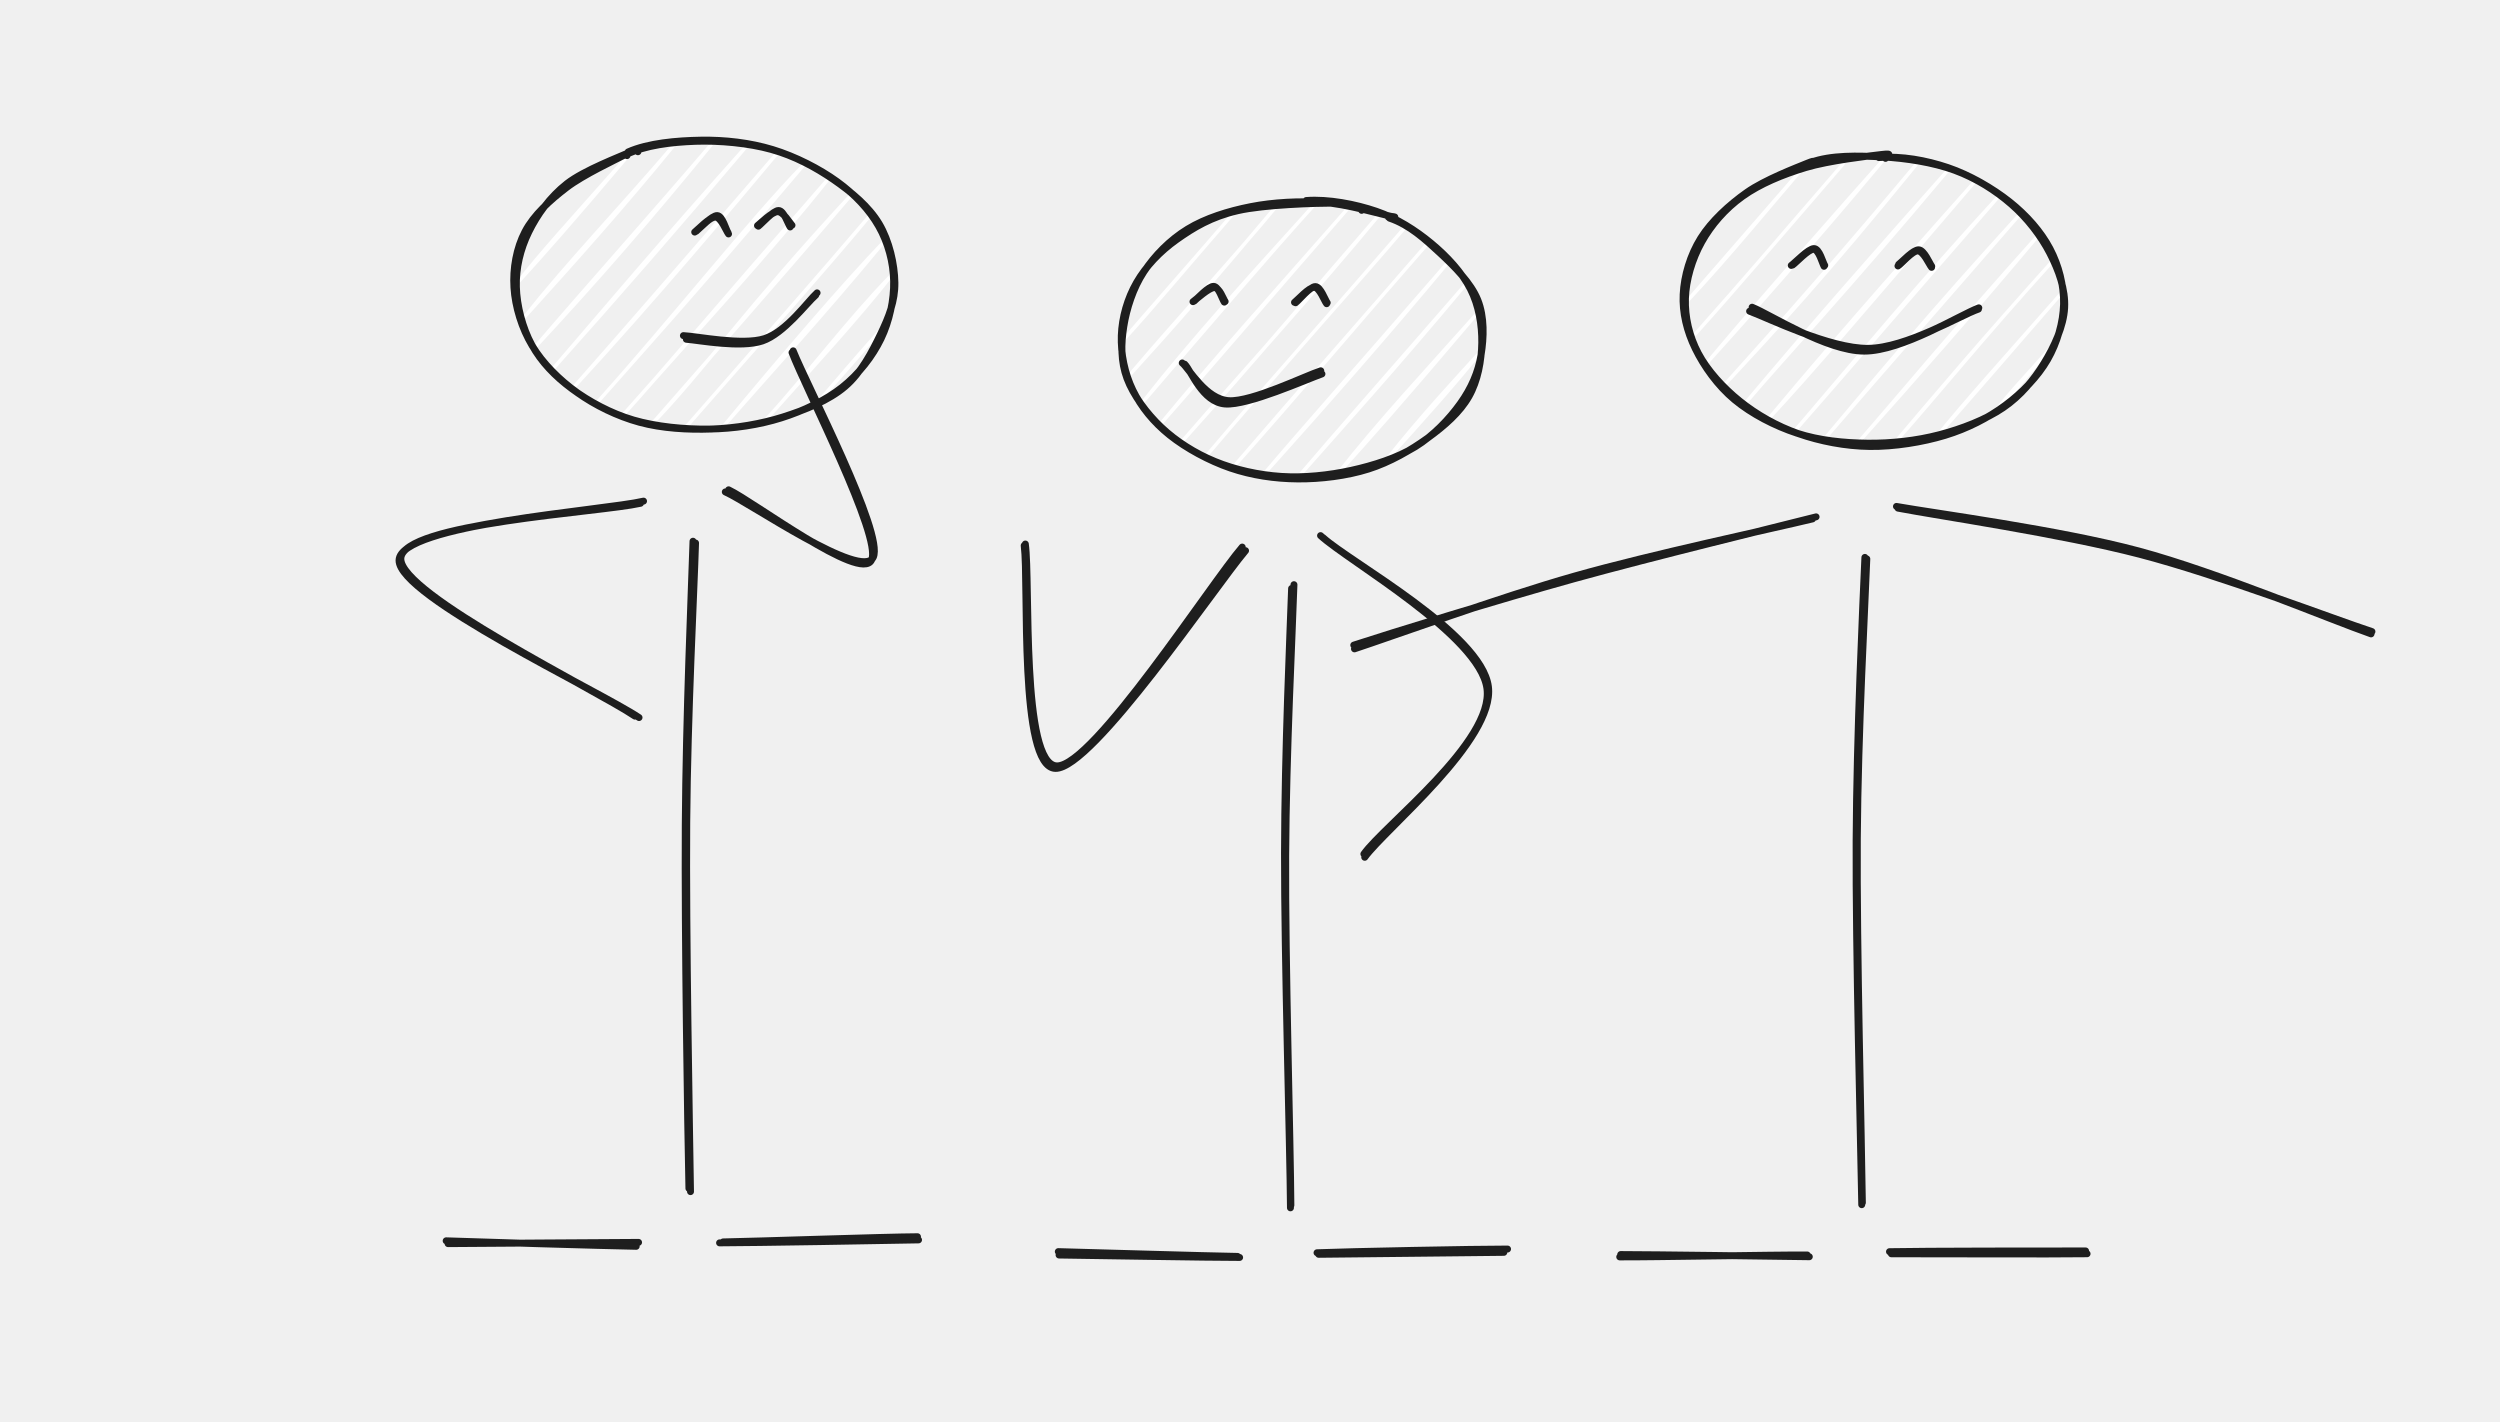
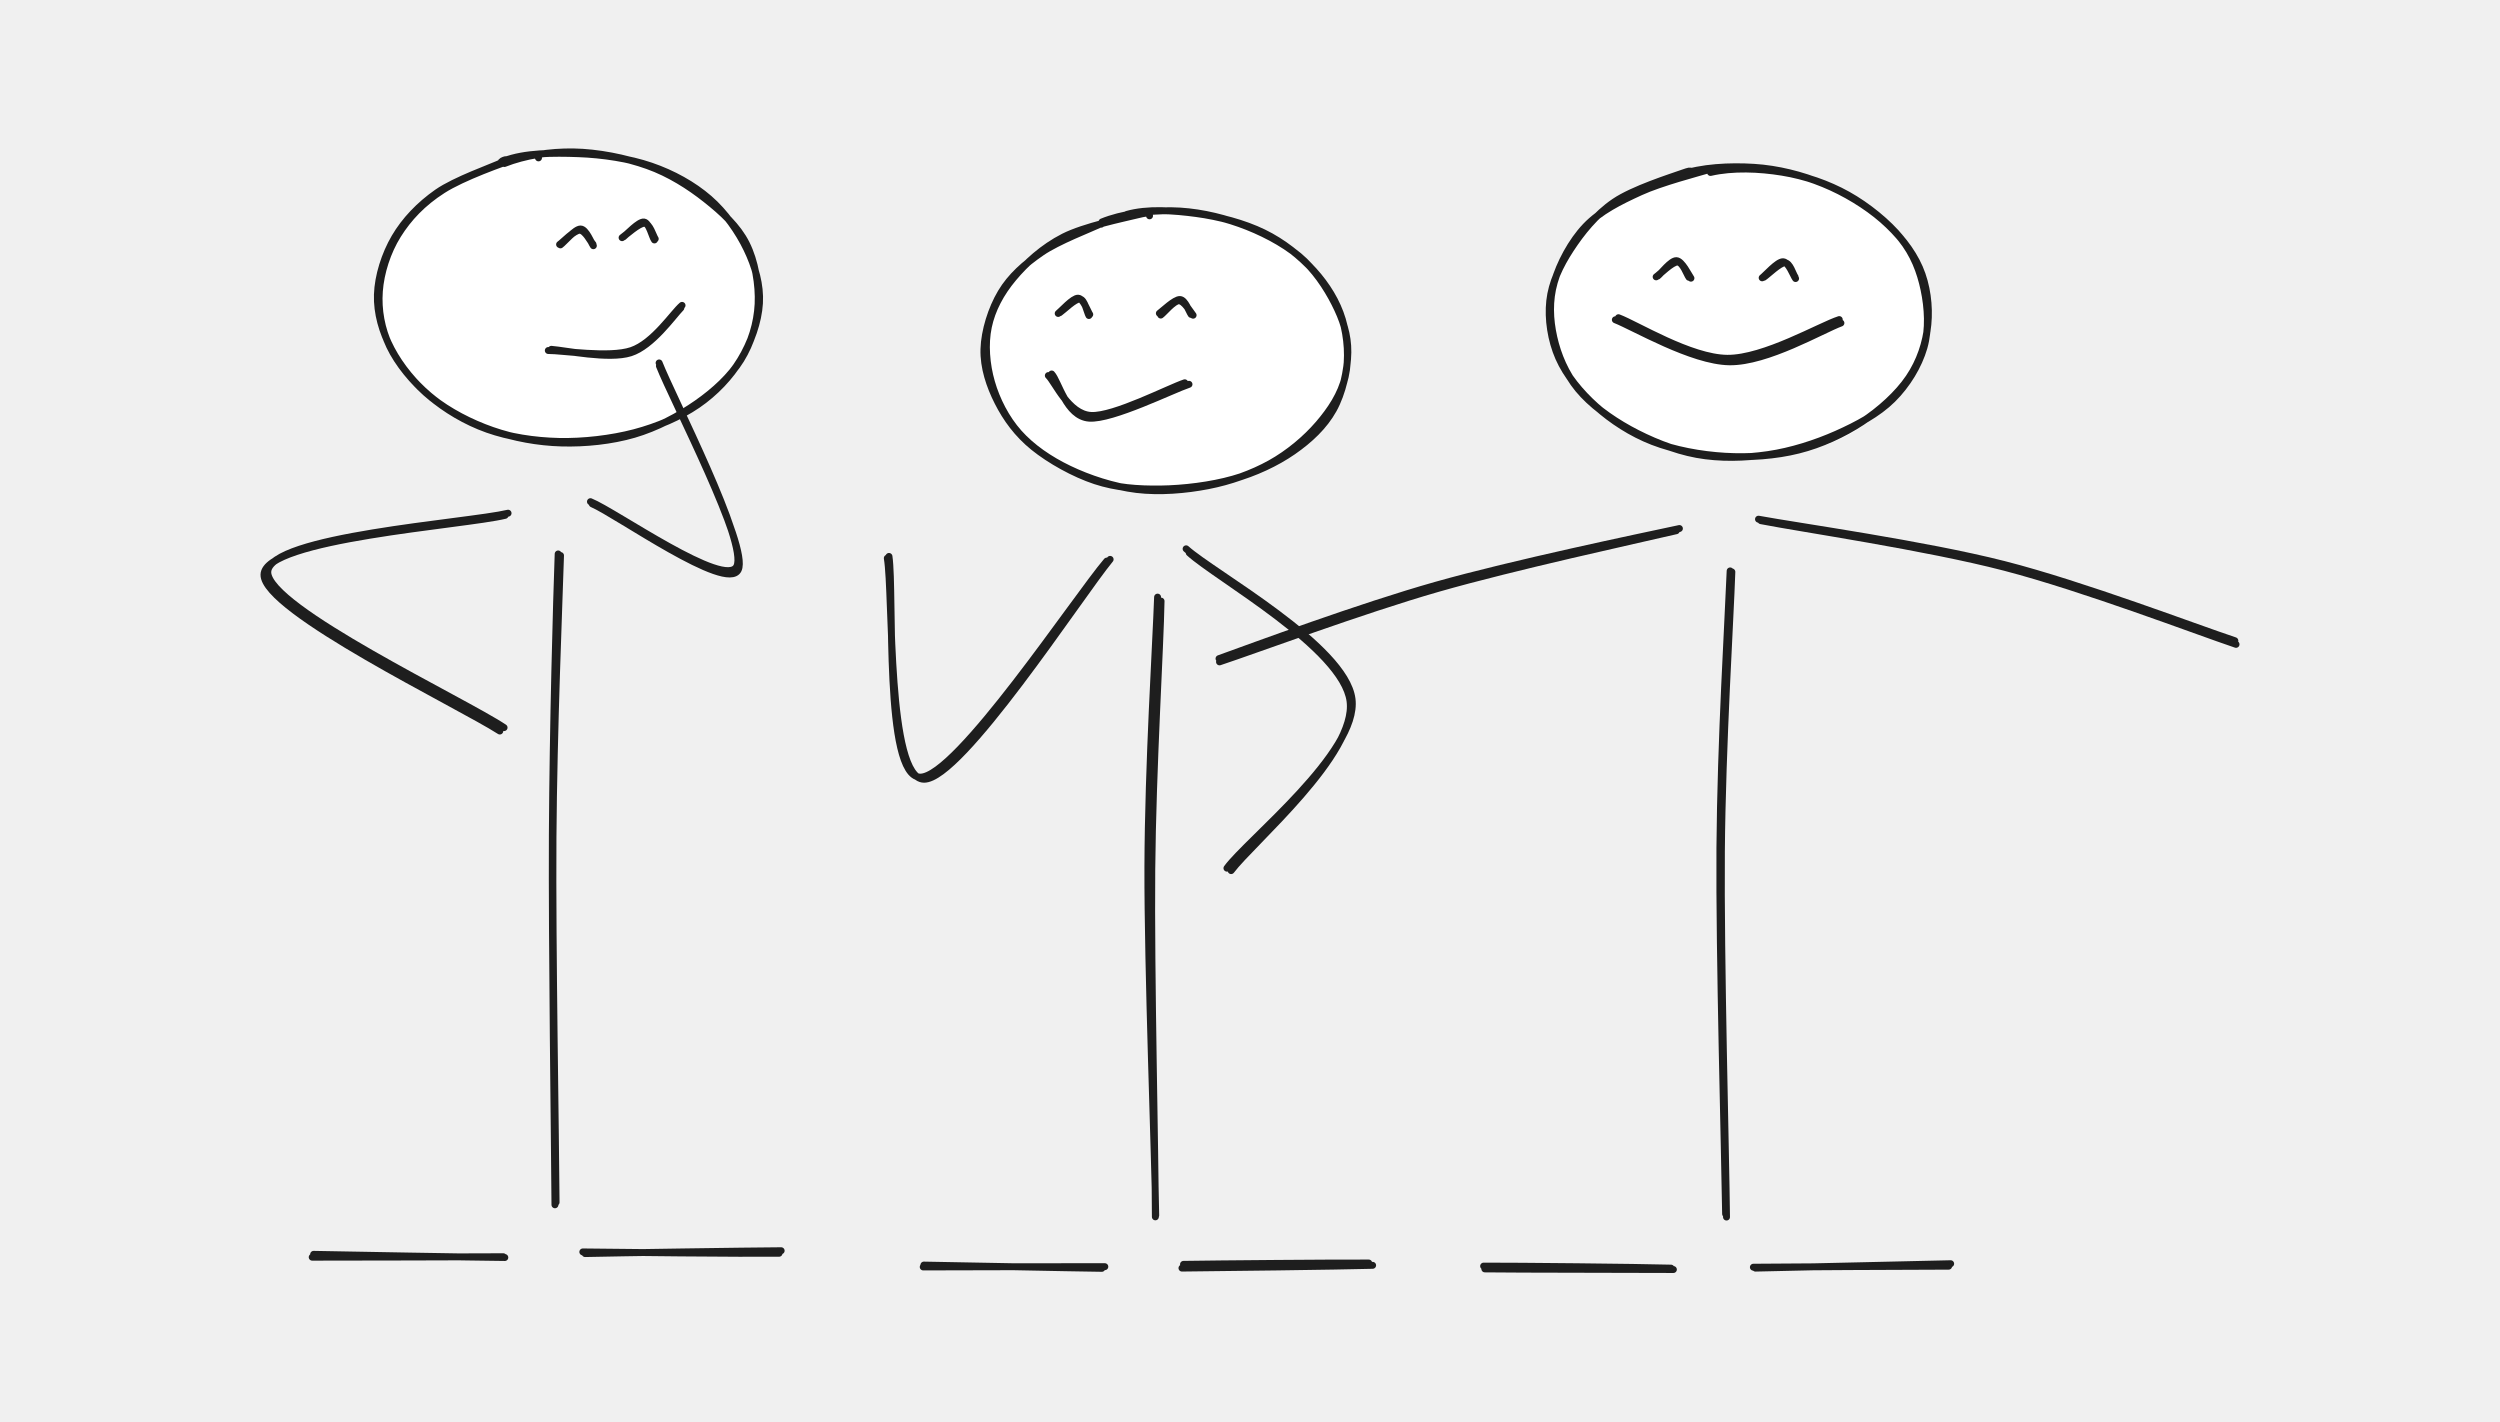
<svg xmlns="http://www.w3.org/2000/svg" version="1.1" viewBox="0 0 1442.222 820" width="2884.444" height="1640">
  <defs>
    <style class="style-fonts">
      
    </style>
  </defs>
  <g stroke-linecap="round" transform="translate(10 10) rotate(0 711.1111 400)">
-     <path d="M32 0 C496.7 4.81, 960.41 5.57, 1390.22 0 M32 0 C393.13 -1.83, 754.74 -1.9, 1390.22 0 M1390.22 0 C1411.03 -0.61, 1422.55 8.98, 1422.22 32 M1390.22 0 C1412.91 -0.24, 1424.28 8.55, 1422.22 32 M1422.22 32 C1421.36 276.74, 1422.31 522.79, 1422.22 768 M1422.22 32 C1420.33 253.09, 1420.36 474.32, 1422.22 768 M1422.22 768 C1421.93 789.66, 1412.13 800.21, 1390.22 800 M1422.22 768 C1420.31 788.95, 1409.92 800.2, 1390.22 800 M1390.22 800 C1038.55 802.96, 686.72 803.03, 32 800 M1390.22 800 C893.38 801.64, 396.69 801.69, 32 800 M32 800 C8.8 800.6, -0.92 789.98, 0 768 M32 800 C12.79 798.75, 1.17 789.13, 0 768 M0 768 C-1.72 581.32, -1.9 395.95, 0 32 M0 768 C2.08 620.39, 2.33 472.42, 0 32 M0 32 C-1.19 8.8, 12.17 -0.85, 32 0 M0 32 C0.01 9.07, 9.67 1.96, 32 0" stroke="transparent" stroke-width="4" fill="none" />
+     <path d="M32 0 C493.6 -3.69, 952.96 -4.71, 1390.22 0 M32 0 C407.6 -0.74, 783.19 -1.11, 1390.22 0 M1390.22 0 C1411.73 0.63, 1423.75 12.18, 1422.22 32 M1390.22 0 C1411.88 0.91, 1423.14 12.57, 1422.22 32 M1422.22 32 C1421.84 227.95, 1421.7 423.79, 1422.22 768 M1422.22 32 C1420.61 201.97, 1420.74 372.16, 1422.22 768 M1422.22 768 C1420.72 789.6, 1413.36 798.55, 1390.22 800 M1422.22 768 C1420.49 788.61, 1409.62 802.24, 1390.22 800 M1390.22 800 C1076.54 803.84, 763.57 804.47, 32 800 M1390.22 800 C854.41 800.79, 319.19 801.15, 32 800 M32 800 C9.8 800.24, 0.89 790.66, 0 768 M32 800 C10.75 801.76, -1.87 787.64, 0 768 M0 768 C1.67 592.86, 1.08 417.23, 0 32 M0 768 C-1.42 562.82, -1.26 356.63, 0 32 M0 32 C0.97 12.24, 11.78 -0.39, 32 0 M0 32 C1.11 9.02, 9.19 -1.12, 32 0" stroke="transparent" stroke-width="4" fill="none" />
  </g>
-   <g stroke-linecap="round" transform="translate(972.3332 90) rotate(0 108.9171 83.60691)">
-     <path d="M9.57 49.4 C9.57 49.4, 9.57 49.4, 9.57 49.4 M9.57 49.4 C9.57 49.4, 9.57 49.4, 9.57 49.4 M0.65 84.04 C24.78 58.33, 49.19 28.36, 66.26 8.57 M0.65 84.04 C26.07 54.75, 50.98 26.16, 66.26 8.57 M5.51 102.84 C32.55 72.48, 56.22 44.86, 90.8 4.73 M5.51 102.84 C31.08 74.42, 56.17 44.62, 90.8 4.73 M12.34 119.38 C51.47 76.15, 92.09 28.82, 114.68 1.64 M12.34 119.38 C51.8 72.58, 92.68 26.22, 114.68 1.64 M23.1 131.38 C52.07 100.15, 79.9 70.22, 133.32 4.59 M23.1 131.38 C56.91 93.88, 89.24 57.3, 133.32 4.59 M33.86 143.39 C60.3 112.41, 90.22 81.13, 151.95 7.54 M33.86 143.39 C73.93 95.66, 114.3 49.93, 151.95 7.54 M48.56 150.87 C93.22 97.31, 142.17 42.58, 166.65 15.02 M48.56 150.87 C74.55 122.75, 98.97 94.01, 166.65 15.02 M62.61 159.1 C99.5 115.87, 137.75 69.89, 180.7 23.25 M62.61 159.1 C94.83 122.44, 124.66 87.41, 180.7 23.25 M80.59 162.8 C111.71 125.78, 141.55 89.92, 192.77 33.75 M80.59 162.8 C115.27 122.49, 148.26 85.06, 192.77 33.75 M98.57 166.51 C124.34 137.08, 150.38 105.13, 203.54 45.76 M98.57 166.51 C132.94 128.1, 166.16 90.31, 203.54 45.76 M120.48 165.69 C147 134.41, 169.31 107.92, 212.33 60.03 M120.48 165.69 C145.86 137.06, 170.76 106.03, 212.33 60.03 M144.37 162.6 C166.28 137.51, 187.15 113.54, 217.19 78.82 M144.37 162.6 C162.21 140.57, 181.13 119.85, 217.19 78.82 M178.75 147.43 C187.39 135.9, 199.17 123.93, 212.21 108.94 M178.75 147.43 C192.82 133.04, 204.19 117.66, 212.21 108.94" stroke="#ffffff" stroke-width="2" fill="none" />
-     <path d="M111.55 0.9 C124.7 -0.14, 138.77 2.42, 151.34 6.66 C163.91 10.91, 177.14 18.58, 186.96 26.37 C196.79 34.17, 205.11 43.62, 210.3 53.46 C215.49 63.3, 218.35 74.72, 218.11 85.4 C217.87 96.07, 214.5 107.76, 208.88 117.51 C203.26 127.25, 194.23 136.58, 184.37 143.86 C174.51 151.14, 162.74 157.22, 149.73 161.17 C136.72 165.12, 120.41 167.74, 106.31 167.57 C92.21 167.4, 77.63 164.54, 65.13 160.17 C52.63 155.8, 40.93 149.09, 31.31 141.36 C21.69 133.63, 12.63 123.67, 7.41 113.8 C2.19 103.94, -0.35 92.86, -0.02 82.17 C0.3 71.48, 3.88 59.45, 9.36 49.64 C14.84 39.83, 22.87 30.48, 32.87 23.32 C42.86 16.16, 55.95 10.72, 69.33 6.68 C82.72 2.65, 105.49 0, 113.17 -0.89 C120.85 -1.78, 115.68 -0.19, 115.4 1.36 M72.11 3.7 C83.97 -0.68, 99.67 -0.22, 113.52 0.54 C127.38 1.29, 142.85 3.69, 155.25 8.23 C167.66 12.78, 178.81 19.87, 187.96 27.83 C197.11 35.8, 205.02 46.06, 210.15 56.02 C215.29 65.98, 219.31 76.99, 218.74 87.59 C218.18 98.2, 212.67 110.02, 206.76 119.63 C200.84 129.24, 193.32 138.38, 183.24 145.24 C173.15 152.11, 159.28 157.42, 146.25 160.82 C133.21 164.22, 118.67 165.82, 105.01 165.67 C91.36 165.52, 77.12 164.08, 64.33 159.91 C51.55 155.74, 38.09 148.75, 28.31 140.62 C18.54 132.5, 10.61 121.31, 5.67 111.17 C0.73 101.03, -1.86 90.41, -1.34 79.78 C-0.82 69.15, 2.67 57.19, 8.8 47.38 C14.93 37.58, 25.2 28.14, 35.44 20.94 C45.68 13.73, 63.95 6.73, 70.26 4.16 C76.58 1.58, 72.73 3.93, 73.32 5.5" stroke="#1e1e1e" stroke-width="4" fill="none" />
+   <g stroke-linecap="round" transform="translate(894.2356 96.94609) rotate(0 108.9171 83.60691)">
+     <path d="M71.83 4.49 C83.73 -0.2, 100.31 -0.42, 113.98 0.13 C127.66 0.67, 141.24 3.31, 153.88 7.77 C166.52 12.23, 180.12 19.12, 189.82 26.89 C199.52 34.66, 207.43 44.44, 212.08 54.4 C216.73 64.35, 218.4 75.94, 217.73 86.63 C217.06 97.31, 213.89 108.64, 208.06 118.51 C202.23 128.38, 193 138.5, 182.75 145.85 C172.5 153.2, 159.57 159.09, 146.58 162.62 C133.58 166.15, 118.68 167.72, 104.79 167.04 C90.91 166.37, 75.83 163.16, 63.29 158.57 C50.75 153.99, 38.98 147.39, 29.55 139.52 C20.12 131.66, 11.52 121.32, 6.7 111.41 C1.89 101.49, 0.01 90.7, 0.66 80.03 C1.3 69.36, 4.91 56.99, 10.58 47.39 C16.26 37.79, 21.49 30.15, 34.73 22.44 C47.96 14.72, 77.78 4.54, 89.97 1.09 C102.16 -2.36, 107.45 0.39, 107.88 1.73 M59.36 11.04 C70.32 4.96, 85.51 0.36, 99.38 -0.68 C113.26 -1.72, 129.34 1.27, 142.62 4.81 C155.9 8.36, 168.63 14.01, 179.06 20.58 C189.49 27.16, 198.68 34.88, 205.2 44.26 C211.72 53.64, 216.67 66.19, 218.17 76.87 C219.67 87.55, 218.2 98.2, 214.19 108.35 C210.17 118.5, 202.94 129.32, 194.09 137.76 C185.24 146.19, 173.51 154.29, 161.08 158.96 C148.65 163.62, 133.37 164.85, 119.51 165.74 C105.65 166.62, 91.44 167.26, 77.93 164.25 C64.42 161.24, 49.51 154.53, 38.45 147.66 C27.38 140.8, 18.03 132.42, 11.53 123.05 C5.04 113.69, 0.47 102.1, -0.54 91.48 C-1.55 80.87, 1.41 69.58, 5.46 59.37 C9.52 49.16, 14.94 38.48, 23.78 30.23 C32.63 21.97, 52.55 12.9, 58.55 9.83 C64.56 6.76, 58.94 10.68, 59.82 11.81" stroke="none" stroke-width="0" fill="#ffffff" />
+     <path d="M74.99 3.89 C87.14 -0.54, 103.82 -1.28, 117.58 -0.42 C131.35 0.44, 145.24 4, 157.6 9.04 C169.96 14.07, 182.49 21.71, 191.75 29.8 C201 37.89, 208.75 47.5, 213.11 57.57 C217.48 67.64, 218.95 79.65, 217.93 90.21 C216.91 100.76, 213.36 111.52, 207 120.91 C200.65 130.29, 190.45 139.54, 179.82 146.5 C169.19 153.47, 156.4 159.42, 143.24 162.71 C130.09 166.01, 114.89 167.08, 100.88 166.26 C86.88 165.45, 71.6 162.6, 59.2 157.8 C46.8 153.01, 35.54 145.58, 26.5 137.52 C17.46 129.47, 9.41 119.62, 4.96 109.47 C0.51 99.33, -1.34 87.09, -0.2 76.66 C0.94 66.22, 5.57 56.4, 11.79 46.87 C18.01 37.35, 26.3 26.85, 37.1 19.51 C47.9 12.18, 69.35 5.41, 76.6 2.85 C83.85 0.29, 79.92 2.54, 80.6 4.13 M92.54 2.54 C105.3 -0.41, 120.73 0.25, 133.92 2.41 C147.12 4.56, 160.29 9.09, 171.71 15.46 C183.12 21.83, 195.05 31.52, 202.39 40.63 C209.73 49.74, 213.51 59.65, 215.72 70.14 C217.94 80.63, 218.7 93.01, 215.66 103.56 C212.63 114.11, 205.93 125.11, 197.52 133.43 C189.12 141.75, 177.2 148.18, 165.24 153.49 C153.28 158.8, 139.2 163.34, 125.77 165.29 C112.33 167.25, 97.95 167.66, 84.63 165.22 C71.32 162.79, 57.26 156.96, 45.85 150.67 C34.44 144.37, 23.48 136.32, 16.19 127.47 C8.91 118.62, 4.42 107.83, 2.12 97.56 C-0.18 87.3, -0.67 76.54, 2.4 65.88 C5.46 55.22, 12.24 42.27, 20.53 33.59 C28.81 24.91, 40.19 19.27, 52.1 13.81 C64.01 8.34, 85.29 2.85, 91.98 0.83 C98.67 -1.19, 92.23 0.39, 92.22 1.69" stroke="#1e1e1e" stroke-width="4" fill="none" />
  </g>
  <g stroke-linecap="round">
-     <g transform="translate(1010.729 177.8103) rotate(0 64.87347 11.87514)">
-       <path d="M0.04 -0.58 C10.79 3.74, 42.88 24.69, 64.68 24.75 C86.47 24.81, 120.02 3.8, 130.82 -0.22 M-1.4 1.73 C9.71 5.84, 44.94 23.35, 66.94 23.15 C88.94 22.95, 120.18 4.12, 130.61 0.52" stroke="#1e1e1e" stroke-width="4" fill="none" />
+     <g transform="translate(932.6319 184.7564) rotate(0 64.87347 11.87514)">
+       <path d="M-0.76 -0.28 C9.95 3.91, 43.35 23.65, 65.04 23.96 C86.72 24.28, 118.71 5.5, 129.37 1.59 M1.04 -1.47 C11.48 2.44, 42.6 21.77, 63.83 21.95 C85.05 22.14, 117.58 3.05, 128.41 -0.39" stroke="#1e1e1e" stroke-width="4" fill="none" />
    </g>
  </g>
  <mask />
  <g stroke-linecap="round">
-     <g transform="translate(1033.744 152.6628) rotate(0 9.532957 -4.106051)">
-       <path d="M-0.39 0.46 C1.72 -1.04, 9.47 -9.27, 12.7 -9.27 C15.92 -9.28, 17.79 -1.22, 18.93 0.43 M0.41 0.22 C2.49 -1.21, 9.5 -8.95, 12.52 -8.83 C15.53 -8.71, 17.56 -0.7, 18.52 0.96" stroke="#1e1e1e" stroke-width="4" fill="none" />
+     <g transform="translate(955.6461 159.6089) rotate(0 9.532957 -4.106051)">
+       <path d="M-0.23 0.1 C1.84 -1.29, 8.88 -8.49, 12.03 -8.44 C15.19 -8.4, 17.53 -1.16, 18.71 0.36 M0.66 -0.33 C2.66 -1.86, 8.32 -9.44, 11.51 -9.24 C14.71 -9.04, 18.55 -0.89, 19.84 0.87" stroke="#1e1e1e" stroke-width="4" fill="none" />
    </g>
  </g>
  <mask />
  <g stroke-linecap="round">
-     <g transform="translate(1094.838 153.0061) rotate(0 9.532957 -4.106051)">
-       <path d="M0.49 -0.5 C2.57 -2.06, 8.89 -9.08, 12.07 -8.9 C15.25 -8.71, 18.34 -1, 19.56 0.6 M0.08 0.43 C2.11 -0.81, 8.34 -8.4, 11.57 -8.26 C14.81 -8.13, 18.12 -0.37, 19.47 1.22" stroke="#1e1e1e" stroke-width="4" fill="none" />
+     <g transform="translate(1016.74 159.9522) rotate(0 9.532957 -4.106051)">
+       <path d="M-0.17 0.32 C1.84 -1.19, 8.63 -9.02, 11.85 -8.96 C15.06 -8.89, 17.84 -0.93, 19.11 0.73 M0.74 0.01 C2.95 -1.43, 9.89 -8.31, 12.9 -8.36 C15.91 -8.4, 17.64 -1.65, 18.79 -0.25" stroke="#1e1e1e" stroke-width="4" fill="none" />
    </g>
  </g>
  <mask />
  <g stroke-linecap="round">
-     <g transform="translate(1045.915 299.6405) rotate(0 -132.6058 37.1648)">
-       <path d="M-0.29 -0.28 C-23.38 5.34, -93.42 20.15, -137.46 32.65 C-181.5 45.14, -243.32 67.72, -264.53 74.68 M1.76 -1.47 C-21.48 4.46, -93.39 21.9, -137.84 34.24 C-182.29 46.57, -243.88 65.64, -264.94 72.52" stroke="#1e1e1e" stroke-width="4" fill="none" />
+     <g transform="translate(967.8175 306.5866) rotate(0 -132.6058 37.1648)">
+       <path d="M-0.78 -0.42 C-23.79 4.95, -94.52 20.31, -138.44 32.92 C-182.36 45.53, -243.19 68.26, -264.29 75.24 M1.01 -1.68 C-22.12 3.26, -95.07 18.49, -139.33 31 C-183.6 43.51, -243.68 65.85, -264.58 73.37" stroke="#1e1e1e" stroke-width="4" fill="none" />
    </g>
  </g>
  <mask />
  <g stroke-linecap="round">
-     <g transform="translate(1093.855 293.0432) rotate(0 137.004 35.62543)">
-       <path d="M1.08 0.1 C24.55 4.6, 94.97 14.87, 140.54 26.74 C186.11 38.61, 252.12 63.94, 274.49 71.3 M0.19 -0.89 C23.59 3.26, 94.32 12.55, 139.95 24.8 C185.58 37.06, 251.41 64.8, 273.98 72.64" stroke="#1e1e1e" stroke-width="4" fill="none" />
+     <g transform="translate(1015.758 299.9893) rotate(0 137.004 35.62543)">
+       <path d="M0.1 0.38 C23.7 5, 95.1 15.41, 140.78 27.3 C186.46 39.19, 251.89 64.24, 274.18 71.73 M-1.3 -0.47 C22.28 3.86, 94.51 13.97, 140.31 25.65 C186.11 37.34, 251.06 62.21, 273.5 69.63" stroke="#1e1e1e" stroke-width="4" fill="none" />
    </g>
  </g>
  <mask />
  <g stroke-linecap="round">
-     <g transform="translate(1076.263 322.0713) rotate(0 -2.638921 186.0439)">
-       <path d="M0.68 0.35 C-0.3 27.24, -4.37 99.56, -4.79 161.46 C-5.22 223.36, -2.27 336.49, -1.88 371.75 M-0.43 -0.51 C-1.61 26.58, -5.18 100.79, -5.49 163.03 C-5.79 225.26, -2.82 338.23, -2.25 372.9" stroke="#1e1e1e" stroke-width="4" fill="none" />
+     <g transform="translate(998.165 329.0174) rotate(0 -2.638921 186.0439)">
+       <path d="M0.92 0.91 C0.05 27.83, -4.59 99.86, -5.11 161.89 C-5.62 223.92, -2.51 338.09, -2.16 373.08 M-0.06 0.34 C-1.08 26.86, -5.53 98.2, -5.97 160.02 C-6.4 221.84, -3.17 335.79, -2.68 371.26" stroke="#1e1e1e" stroke-width="4" fill="none" />
    </g>
  </g>
  <mask />
  <g stroke-linecap="round">
-     <g transform="translate(1043.276 724.9466) rotate(0 -54.53769 -0.4398235)">
-       <path d="M0.49 0.05 C-17.68 -0.21, -90.09 -1.22, -108.32 -1.21 M-0.72 -0.97 C-19.04 -1.09, -90.73 0.28, -108.87 0.15" stroke="#1e1e1e" stroke-width="4" fill="none" />
+     <g transform="translate(965.1785 731.8927) rotate(0 -54.53769 -0.4398235)">
+       <path d="M0.17 0.48 C-18.08 0.34, -90.32 0.38, -108.6 0.12 M-1.2 -0.32 C-19.65 -0.85, -91.09 -1.55, -109.29 -1.49" stroke="#1e1e1e" stroke-width="4" fill="none" />
    </g>
  </g>
  <mask />
  <g stroke-linecap="round">
-     <g transform="translate(1090.337 723.6272) rotate(0 56.7368 -0.6597303)">
-       <path d="M0.76 -0.33 C19.62 -0.4, 94.93 -0.03, 113.67 -0.35 M-0.31 -1.55 C18.38 -1.95, 94.05 -1.98, 112.83 -1.97" stroke="#1e1e1e" stroke-width="4" fill="none" />
+     <g transform="translate(1012.239 730.5732) rotate(0 56.7368 -0.6597303)">
+       <path d="M0.48 0.99 C19.3 0.66, 94.33 -1.21, 113.07 -1.55 M-0.73 0.47 C17.88 0.28, 93.14 -0.12, 111.91 -0.13" stroke="#1e1e1e" stroke-width="4" fill="none" />
    </g>
  </g>
  <mask />
-   <g stroke-linecap="round" transform="translate(646.5722 115.5138) rotate(0 104.4783 80.19962)">
-     <path d="M8.99 47.56 C8.99 47.56, 8.99 47.56, 8.99 47.56 M8.99 47.56 C8.99 47.56, 8.99 47.56, 8.99 47.56 M1.38 80.7 C19.02 61.51, 36.7 40.02, 64.36 8.25 M1.38 80.7 C23.39 55.23, 46.66 28.92, 64.36 8.25 M5.59 100.26 C32.82 68.15, 65.88 32.52, 90.22 2.9 M5.59 100.26 C29.12 74.45, 52.46 47.86, 90.22 2.9 M13.07 116.04 C42.39 78.81, 73.71 44.58, 112.79 1.32 M13.07 116.04 C49.54 73.49, 85.69 31.15, 112.79 1.32 M23.18 128.8 C54.59 90.89, 84.69 57.41, 131.42 4.27 M23.18 128.8 C56.54 90.94, 89.38 52.4, 131.42 4.27 M35.25 139.29 C72.04 96.9, 110.17 55.41, 149.4 7.97 M35.25 139.29 C75.21 94.98, 111.91 51.09, 149.4 7.97 M49.29 147.53 C84.76 105.81, 117.97 68.73, 163.45 16.21 M49.29 147.53 C92.87 96.06, 139.15 44.98, 163.45 16.21 M63.99 155 C101.69 112.79, 140.88 66.16, 177.49 24.44 M63.99 155 C105.42 106.76, 146.91 59.8, 177.49 24.44 M82.63 157.95 C118.96 117.49, 153.62 78.08, 188.91 35.69 M82.63 157.95 C105.18 131.24, 129.48 104.28, 188.91 35.69 M101.27 160.9 C128.39 130.15, 157.72 97.98, 199.02 48.45 M101.27 160.9 C125.21 132.74, 150.47 104.37, 199.02 48.45 M125.15 157.82 C148.64 127.74, 177.37 97.04, 205.19 65.74 M125.15 157.82 C142.26 138.82, 159.01 120.24, 205.19 65.74 M152.97 150.2 C173.13 124.53, 195.94 100.2, 208.08 86.8 M152.97 150.2 C173.15 128.03, 193.6 105.15, 208.08 86.8" stroke="#ffffff" stroke-width="2" fill="none" />
-     <path d="M106.99 0.16 C119.74 -0.79, 135.31 2.22, 147.32 6.32 C159.33 10.42, 169.98 17.27, 179.04 24.76 C188.1 32.24, 196.82 41.64, 201.68 51.23 C206.55 60.82, 208.38 71.95, 208.24 82.29 C208.1 92.62, 206.04 104.09, 200.84 113.24 C195.63 122.39, 186.7 130.21, 177.03 137.19 C167.35 144.17, 155.27 151.18, 142.78 155.11 C130.28 159.05, 115.32 160.89, 102.07 160.78 C88.81 160.68, 75.55 158.71, 63.26 154.51 C50.96 150.31, 37.67 143.09, 28.29 135.6 C18.91 128.11, 11.63 119.16, 6.97 109.56 C2.3 99.96, -0.07 88.36, 0.29 78 C0.65 67.65, 3.8 56.62, 9.12 47.41 C14.44 38.2, 22.48 29.63, 32.2 22.73 C41.92 15.84, 52.18 9.56, 67.45 6.04 C82.73 2.53, 111.93 1.68, 123.85 1.64 C135.77 1.61, 139.39 4.57, 138.95 5.83 M155.08 10.35 C166.55 14.21, 175.64 22.61, 184.11 30.46 C192.59 38.32, 201.98 47.66, 205.94 57.47 C209.89 67.27, 209.52 79.31, 207.84 89.27 C206.15 99.24, 202.18 108.43, 195.85 117.26 C189.53 126.09, 180.37 135.8, 169.89 142.23 C159.4 148.66, 145.84 152.97, 132.95 155.82 C120.06 158.67, 105.64 160.17, 92.54 159.32 C79.45 158.47, 65.9 155.43, 54.38 150.71 C42.86 146, 31.9 139.01, 23.43 131.01 C14.96 123.02, 7.16 112.46, 3.54 102.76 C-0.07 93.05, 0.12 83.02, 1.74 72.79 C3.36 62.56, 7.13 50.72, 13.27 41.36 C19.41 31.99, 28.28 22.89, 38.58 16.61 C48.87 10.33, 62.03 6.23, 75.04 3.67 C88.05 1.11, 103.27 0.35, 116.64 1.27 C130.01 2.18, 148.99 7.74, 155.28 9.16 C161.56 10.57, 155.62 8.57, 154.36 9.74" stroke="#1e1e1e" stroke-width="4" fill="none" />
+   <g stroke-linecap="round" transform="translate(568.4747 122.4599) rotate(0 104.4783 80.19962)">
+     <path d="M139.41 4.38 C151.9 6.2, 164.32 12.79, 174.33 19.51 C184.33 26.23, 193.67 35.5, 199.43 44.71 C205.19 53.92, 208.17 64.44, 208.88 74.76 C209.59 85.07, 208.01 96.96, 203.68 106.61 C199.34 116.25, 191.92 124.92, 182.87 132.63 C173.81 140.33, 161.43 148.26, 149.36 152.84 C137.3 157.41, 123.85 159.56, 110.47 160.08 C97.08 160.6, 81.53 159.38, 69.06 155.98 C56.58 152.57, 45.58 146.45, 35.64 139.64 C25.7 132.83, 15.29 124.13, 9.41 115.11 C3.53 106.09, 0.82 95.7, 0.38 85.52 C-0.06 75.35, 2.55 63.68, 6.79 54.05 C11.03 44.42, 17.01 35.36, 25.84 27.73 C34.67 20.11, 47.52 12.91, 59.78 8.3 C72.04 3.68, 85.01 0.23, 99.38 0.06 C113.76 -0.12, 137.08 5.31, 146.03 7.24 C154.98 9.17, 153.75 10.32, 153.09 11.61 M128.71 0.95 C141.39 1.85, 155.95 9.65, 166.55 15.75 C177.15 21.85, 185.65 28.91, 192.32 37.55 C198.98 46.18, 204.39 57.4, 206.55 67.56 C208.71 77.73, 208.01 88.58, 205.26 98.55 C202.5 108.52, 197.85 119.1, 190.04 127.4 C182.22 135.7, 169.7 142.98, 158.36 148.34 C147.01 153.7, 134.78 157.75, 121.96 159.53 C109.15 161.32, 94.42 161.46, 81.47 159.04 C68.53 156.62, 55.05 151, 44.3 145.02 C33.56 139.03, 24.03 131.6, 17.02 123.15 C10.02 114.7, 4.54 104.59, 2.27 94.32 C0.01 84.05, 0.63 71.88, 3.43 61.51 C6.23 51.13, 11.6 40.24, 19.08 32.08 C26.56 23.91, 37.17 17.58, 48.31 12.52 C59.45 7.46, 72.57 3.65, 85.92 1.72 C99.28 -0.22, 121.24 0.35, 128.43 0.92 C135.62 1.48, 129.67 3.73, 129.07 5.11" stroke="none" stroke-width="0" fill="#ffffff" />
+     <path d="M81.61 1.23 C93.46 -2.13, 108.49 -1.04, 121.63 0.72 C134.77 2.47, 149.16 6.28, 160.45 11.78 C171.74 17.27, 181.79 25.35, 189.37 33.69 C196.94 42.04, 202.88 51.68, 205.91 61.86 C208.94 72.04, 209.87 84.71, 207.56 94.79 C205.24 104.87, 199.24 113.98, 192.03 122.34 C184.83 130.69, 174.95 139.02, 164.34 144.92 C153.73 150.82, 141.22 155.26, 128.37 157.75 C115.51 160.25, 100.56 161.51, 87.21 159.91 C73.86 158.3, 59.59 153.54, 48.28 148.11 C36.96 142.68, 26.78 135.68, 19.31 127.32 C11.85 118.97, 6.42 108.2, 3.49 97.99 C0.55 87.79, -0.41 76.09, 1.69 66.09 C3.79 56.09, 8.85 46.62, 16.08 37.98 C23.32 29.33, 33.15 20.29, 45.1 14.21 C57.04 8.13, 79.51 3.52, 87.77 1.49 C96.04 -0.54, 94.3 0.94, 94.68 2.05 M67.24 5.58 C78.68 0.9, 94.12 -1.05, 107.33 -0.89 C120.54 -0.73, 134.28 2.21, 146.52 6.55 C158.76 10.9, 171.61 17.51, 180.77 25.18 C189.93 32.84, 196.78 43.26, 201.5 52.53 C206.22 61.8, 209.21 70.57, 209.09 80.79 C208.96 91.01, 206.02 104.32, 200.74 113.84 C195.46 123.37, 187.05 131.28, 177.4 137.96 C167.75 144.64, 155.59 150.32, 142.86 153.93 C130.13 157.55, 114.26 159.48, 101.01 159.65 C87.75 159.81, 75.54 158.92, 63.34 154.9 C51.13 150.87, 37.16 143.06, 27.8 135.49 C18.44 127.93, 11.96 118.96, 7.19 109.53 C2.41 100.11, -1.15 89.47, -0.84 78.94 C-0.54 68.4, 3.48 55.61, 9.02 46.32 C14.55 37.02, 22.77 29.78, 32.36 23.18 C41.96 16.57, 60.84 9.4, 66.58 6.68 C72.32 3.96, 66.26 5.75, 66.8 6.87" stroke="#1e1e1e" stroke-width="4" fill="none" />
  </g>
  <g stroke-linecap="round">
-     <g transform="translate(683.4037 209.4478) rotate(0 39.51769 11.61167)">
-       <path d="M0.05 0.65 C3.81 4.42, 10.21 22.68, 23.4 23.62 C36.6 24.56, 70.03 9.5, 79.21 6.27 M-1.38 -0.06 C2.66 3.26, 12.22 20.95, 25.54 21.7 C38.86 22.46, 69.71 7.28, 78.54 4.46" stroke="#1e1e1e" stroke-width="4" fill="none" />
+     <g transform="translate(605.3061 216.3939) rotate(0 39.51769 11.61167)">
+       <path d="M-0.53 0.27 C3.56 4.19, 11.02 22.58, 24.14 23.28 C37.26 23.97, 69.12 7.41, 78.17 4.43 M1.39 -0.64 C5.33 3.51, 9.8 23.85, 23.01 24.84 C36.21 25.83, 71.38 8.36, 80.61 5.31" stroke="#1e1e1e" stroke-width="4" fill="none" />
    </g>
  </g>
  <mask />
  <g stroke-linecap="round">
-     <g transform="translate(688.7216 173.8589) rotate(0 9.144454 -3.938714)">
-       <path d="M-0.5 0.18 C1.46 -1.19, 8.7 -7.92, 11.79 -7.94 C14.88 -7.96, 16.96 -1.33, 18.05 0.07 M0.24 -0.2 C2.14 -1.74, 8.51 -8.77, 11.4 -8.67 C14.29 -8.56, 16.4 -1.17, 17.57 0.43" stroke="#1e1e1e" stroke-width="4" fill="none" />
+     <g transform="translate(610.624 180.805) rotate(0 9.144454 -3.938714)">
+       <path d="M-0.16 0.02 C1.76 -1.46, 8.28 -8.88, 11.31 -8.79 C14.35 -8.69, 16.93 -0.92, 18.04 0.59 M0.76 -0.44 C2.87 -1.87, 9.54 -8.56, 12.34 -8.28 C15.14 -8.01, 16.64 -0.27, 17.56 1.21" stroke="#1e1e1e" stroke-width="4" fill="none" />
    </g>
  </g>
  <mask />
  <g stroke-linecap="round">
-     <g transform="translate(747.3259 174.1882) rotate(0 9.144454 -3.938714)">
-       <path d="M0.08 0.47 C2.07 -1.04, 8.42 -8.87, 11.46 -8.87 C14.51 -8.88, 17.17 -1.05, 18.33 0.46 M-0.54 0.23 C1.4 -1.24, 7.82 -8.55, 10.91 -8.41 C14 -8.28, 16.73 -0.46, 18 1.02" stroke="#1e1e1e" stroke-width="4" fill="none" />
+     <g transform="translate(669.2284 181.1343) rotate(0 9.144454 -3.938714)">
+       <path d="M-0.4 -0.38 C1.54 -1.77, 8.4 -8.46, 11.46 -8.35 C14.51 -8.25, 16.82 -1.19, 17.93 0.25 M0.4 0.62 C2.26 -0.68, 7.79 -7.64, 10.89 -7.63 C14 -7.61, 17.85 -0.67, 19.06 0.7" stroke="#1e1e1e" stroke-width="4" fill="none" />
    </g>
  </g>
  <mask />
  <g stroke-linecap="round">
-     <g transform="translate(717.1553 316.6107) rotate(0 -62.92383 61.72415)">
-       <path d="M-0.53 -1.01 C-18.46 19.69, -86.55 125.53, -107.4 125.23 C-128.25 124.94, -122.66 18.28, -125.65 -2.77 M1.39 1.07 C-16.7 22.48, -87.02 127.18, -108.31 126.68 C-129.59 126.19, -123.55 19.76, -126.31 -1.89" stroke="#1e1e1e" stroke-width="4" fill="none" />
+     <g transform="translate(639.0578 323.5568) rotate(0 -62.92383 61.72415)">
+       <path d="M-0.55 0.12 C-18.45 21.05, -87.33 125.22, -108.27 124.77 C-129.22 124.33, -123.14 18.54, -126.22 -2.55 M1.36 -0.86 C-16.08 20.29, -84.55 126.1, -105.98 125.98 C-127.4 125.87, -123.68 19.55, -127.18 -1.55" stroke="#1e1e1e" stroke-width="4" fill="none" />
    </g>
  </g>
  <mask />
  <g stroke-linecap="round">
-     <g transform="translate(763.142 310.2823) rotate(0 47.64862 91.72458)">
-       <path d="M0.08 -0.16 C16.09 14.3, 91.48 55.03, 95.5 85.77 C99.51 116.51, 35.97 167.95, 24.16 184.28 M-1.33 -1.29 C14.58 13.39, 90.49 56.27, 94.65 86.88 C98.82 117.49, 35.2 166.02, 23.66 182.37" stroke="#1e1e1e" stroke-width="4" fill="none" />
+     <g transform="translate(685.0444 317.2284) rotate(0 47.64862 91.72458)">
+       <path d="M-0.79 -0.62 C15.12 13.69, 91 55.29, 94.92 86 C98.85 116.7, 34.46 167.51, 22.77 183.61 M1 1.67 C16.77 16.12, 89.75 56.66, 93.78 87.22 C97.81 117.78, 37.17 169.01, 25.19 185.01" stroke="#1e1e1e" stroke-width="4" fill="none" />
    </g>
  </g>
  <mask />
  <g stroke-linecap="round">
-     <g transform="translate(746.2661 338.1274) rotate(0 -2.531375 178.462)">
-       <path d="M0.2 -0.83 C-0.58 25.14, -4.27 95.99, -4.57 155.66 C-4.86 215.33, -1.73 323.59, -1.57 357.2 M-1.16 1.35 C-2.05 27, -5.14 94.42, -5.25 153.97 C-5.37 213.53, -2.05 324.55, -1.82 358.66" stroke="#1e1e1e" stroke-width="4" fill="none" />
+     <g transform="translate(668.1686 345.0735) rotate(0 -2.531375 178.462)">
+       <path d="M-0.37 -0.6 C-1.24 25.33, -5.78 95.55, -5.96 155 C-6.14 214.44, -1.87 322.46, -1.45 356.05 M1.63 1.7 C1.21 27.91, -3.18 97.41, -3.72 156.62 C-4.27 215.82, -1.66 323.44, -1.65 356.91" stroke="#1e1e1e" stroke-width="4" fill="none" />
    </g>
  </g>
  <mask />
  <g stroke-linecap="round">
-     <g transform="translate(714.624 724.584) rotate(0 -52.31508 -0.4218991)">
-       <path d="M0.5 0.83 C-16.81 0.87, -85.96 -0.36, -103.66 -0.57 M-0.7 0.22 C-18.1 -0.05, -86.99 -2.08, -104.1 -2.54" stroke="#1e1e1e" stroke-width="4" fill="none" />
+     <g transform="translate(636.5264 731.5301) rotate(0 -52.31508 -0.4218991)">
+       <path d="M-0.9 0.16 C-18.1 -0.03, -86.11 -1.49, -103.55 -1.72 M0.83 -0.8 C-16.4 -0.81, -86.61 -0.75, -103.93 -0.64" stroke="#1e1e1e" stroke-width="4" fill="none" />
    </g>
  </g>
  <mask />
  <g stroke-linecap="round">
-     <g transform="translate(759.7668 723.3183) rotate(0 54.42457 -0.6328438)">
-       <path d="M0.97 0.28 C18.85 0, 89.76 -0.55, 107.78 -0.85 M0.01 -0.62 C18.21 -1.35, 91.85 -2.8, 109.92 -2.76" stroke="#1e1e1e" stroke-width="4" fill="none" />
+     <g transform="translate(681.6693 730.2644) rotate(0 54.42457 -0.6328438)">
+       <path d="M1.08 -0.87 C19.22 -1.17, 90.15 -1.77, 107.94 -1.64 M0.19 1.28 C18.78 1.14, 91.85 0.21, 110.18 -0.31" stroke="#1e1e1e" stroke-width="4" fill="none" />
    </g>
  </g>
  <mask />
  <g stroke-linecap="round">
-     <g transform="translate(370.3699 290.7344) rotate(0 -69.48789 61.67902)">
-       <path d="M-0.86 -0.39 C-24.16 4.94, -138.6 11.07, -139.14 31.54 C-139.68 52, -26.68 107.15, -4.09 122.39 M0.88 -1.64 C-22.65 3.83, -139.74 11.68, -140.17 32.49 C-140.61 53.3, -24.47 107.96, -1.72 123.21" stroke="#1e1e1e" stroke-width="4" fill="none" />
+     <g transform="translate(292.2723 297.6805) rotate(0 -69.48789 61.67902)">
+       <path d="M-0.9 -0.38 C-24.42 5.4, -139.48 13.08, -139.98 33.82 C-140.49 54.56, -26.89 109.18, -3.94 124.04 M0.82 -1.62 C-22.42 3.93, -137.42 11.7, -137.8 32.31 C-138.19 52.93, -24.18 106.8, -1.48 122.06" stroke="#1e1e1e" stroke-width="4" fill="none" />
    </g>
  </g>
  <mask />
-   <g stroke-linecap="round" transform="translate(297.0321 80.68528) rotate(0 109.2571 83.86788)">
-     <path d="M30.26 24.98 C30.26 24.98, 30.26 24.98, 30.26 24.98 M30.26 24.98 C30.26 24.98, 30.26 24.98, 30.26 24.98 M1.66 82.27 C16.65 65.85, 32.5 47.98, 67.27 6.8 M1.66 82.27 C15.44 64.61, 29.74 49.16, 67.27 6.8 M5.87 101.82 C30.79 70.49, 60.24 39.79, 91.81 2.96 M5.87 101.82 C34.68 70.04, 63.98 37.1, 91.81 2.96 M11.38 119.87 C47.57 81.05, 79.33 44.31, 114.38 1.38 M11.38 119.87 C44.88 80.77, 79.67 42.09, 114.38 1.38 M22.14 131.87 C51.94 97.29, 82.95 60.27, 133.67 3.57 M22.14 131.87 C58.6 91.18, 94.83 49.53, 133.67 3.57 M32.91 143.88 C80.93 91.85, 127.4 36.29, 151.65 7.28 M32.91 143.88 C63.54 109.19, 94.31 73.77, 151.65 7.28 M47.61 151.36 C92.11 101.74, 136.24 45.56, 166.35 14.76 M47.61 151.36 C73.39 122.07, 99.54 93.71, 166.35 14.76 M62.31 158.84 C104.47 111.02, 147.19 64.95, 181.05 22.23 M62.31 158.84 C86.36 132.23, 109.9 103.91, 181.05 22.23 M79.63 163.3 C109.26 132.55, 132.79 97.86, 193.78 31.98 M79.63 163.3 C111.43 126.85, 143.13 91.27, 193.78 31.98 M98.92 165.49 C136.92 122.04, 176.14 77.41, 204.55 43.98 M98.92 165.49 C139.08 119.59, 180.26 73.36, 204.55 43.98 M120.18 165.42 C147.15 134.4, 174.77 104.8, 212.69 59.01 M120.18 165.42 C153.39 125.34, 189.56 83.13, 212.69 59.01 M144.07 162.34 C169.4 134.52, 192.34 103.57, 217.54 77.81 M144.07 162.34 C170.77 132.28, 198.22 102.66, 217.54 77.81 M177.14 148.68 C186.36 138.12, 190.74 132.35, 213.87 106.42 M177.14 148.68 C186.88 137.73, 198.12 124.99, 213.87 106.42" stroke="#ffffff" stroke-width="2" fill="none" />
-     <path d="M65.33 6.96 C76.93 1.81, 93.38 0.4, 107.27 0.17 C121.16 -0.07, 135.57 1.59, 148.67 5.57 C161.77 9.55, 175.67 16.65, 185.88 24.04 C196.08 31.43, 204.45 40.32, 209.88 49.89 C215.32 59.45, 218.27 70.62, 218.49 81.43 C218.72 92.24, 216.16 104.55, 211.23 114.76 C206.29 124.96, 198.47 135.02, 188.87 142.64 C179.27 150.25, 166.46 156.39, 153.65 160.42 C140.85 164.46, 126.27 166.65, 112.05 166.84 C97.84 167.04, 81.53 165.46, 68.34 161.59 C55.15 157.72, 42.68 150.85, 32.92 143.63 C23.16 136.41, 15.11 128.06, 9.76 118.26 C4.42 108.45, 1.14 95.64, 0.86 84.79 C0.57 73.93, 3.16 63.06, 8.03 53.14 C12.89 43.21, 20.13 32.98, 30.05 25.22 C39.98 17.47, 60.76 9.65, 67.58 6.59 C74.4 3.53, 70.13 5.68, 70.98 6.85 M64.32 8.42 C75.35 3.14, 90.22 1.32, 104.16 0.84 C118.09 0.36, 134.66 1.86, 147.92 5.54 C161.18 9.21, 173.36 15.75, 183.73 22.89 C194.1 30.03, 204.22 38.45, 210.14 48.37 C216.05 58.29, 219.1 71.8, 219.23 82.42 C219.36 93.05, 215.72 102.12, 210.91 112.12 C206.1 122.12, 199.75 134.45, 190.38 142.4 C181.01 150.36, 167.51 155.77, 154.7 159.84 C141.89 163.91, 127.3 166.3, 113.51 166.82 C99.72 167.33, 84.88 166.45, 71.96 162.95 C59.03 159.44, 46.29 153.16, 35.96 145.8 C25.64 138.44, 16.08 128.88, 10 118.78 C3.91 108.69, 0.15 96.23, -0.54 85.25 C-1.23 74.27, 0.8 62.51, 5.85 52.9 C10.9 43.29, 20.11 34.97, 29.76 27.57 C39.42 20.16, 57.97 11.55, 63.79 8.47 C69.61 5.39, 64.01 8.07, 64.68 9.09" stroke="#1e1e1e" stroke-width="4" fill="none" />
+   <g stroke-linecap="round" transform="translate(218.9346 87.63137) rotate(0 109.2571 83.86788)">
+     <path d="M111.43 0.1 C124.63 -0.71, 141.13 3.69, 154.16 8.11 C167.2 12.52, 180.24 18.77, 189.65 26.58 C199.07 34.38, 205.75 44.94, 210.67 54.94 C215.59 64.95, 219.32 76.08, 219.17 86.61 C219.02 97.13, 215.65 108.31, 209.79 118.1 C203.92 127.9, 194.15 137.88, 183.98 145.38 C173.81 152.88, 161.74 159.2, 148.75 163.08 C135.77 166.96, 120.03 168.94, 106.08 168.66 C92.12 168.37, 77.58 165.83, 65.02 161.37 C52.46 156.9, 40.48 149.66, 30.72 141.86 C20.95 134.07, 11.43 124.76, 6.41 114.6 C1.38 104.44, 0.08 91.86, 0.58 80.91 C1.08 69.96, 3.74 58.68, 9.41 48.9 C15.08 39.12, 24.42 29.39, 34.6 22.22 C44.79 15.05, 57.12 9.71, 70.52 5.87 C83.92 2.03, 107.29 -0.2, 114.99 -0.83 C122.7 -1.46, 116.87 0.49, 116.74 2.1 M136.21 2.88 C149.52 4.25, 163.36 10.97, 174.54 17.09 C185.72 23.22, 196.24 30.91, 203.28 39.64 C210.32 48.37, 214.93 58.73, 216.81 69.46 C218.68 80.19, 218 93.26, 214.54 104.01 C211.09 114.76, 204.1 125.57, 196.08 133.95 C188.07 142.34, 177.89 148.61, 166.47 154.32 C155.05 160.03, 141.54 166.48, 127.55 168.21 C113.57 169.94, 96.33 167.38, 82.57 164.69 C68.82 162.01, 56.13 158.48, 45.03 152.09 C33.93 145.7, 23.15 135.42, 15.97 126.35 C8.79 117.28, 3.85 108, 1.94 97.69 C0.04 87.38, 1.38 75.18, 4.56 64.5 C7.73 53.82, 13.03 42.36, 20.99 33.59 C28.94 24.82, 40.35 17.53, 52.3 11.87 C64.24 6.2, 78.81 1.02, 92.65 -0.39 C106.49 -1.8, 128.22 2.89, 135.33 3.4 C142.44 3.92, 135.81 1.72, 135.31 2.71" stroke="none" stroke-width="0" fill="#ffffff" />
+     <path d="M71.85 5.12 C83.68 0.5, 100.44 0.51, 114.57 1.02 C128.71 1.53, 144.06 3.84, 156.66 8.16 C169.26 12.49, 180.96 18.98, 190.17 26.97 C199.38 34.95, 207.08 46.01, 211.92 56.08 C216.76 66.14, 219.8 76.68, 219.19 87.33 C218.58 97.98, 214.21 110.21, 208.26 119.97 C202.32 129.73, 193.7 138.9, 183.5 145.9 C173.31 152.89, 160.44 158.43, 147.1 161.95 C133.75 165.47, 117.58 167.34, 103.44 167.03 C89.3 166.71, 74.74 164.46, 62.27 160.05 C49.8 155.65, 38.02 148.56, 28.62 140.58 C19.22 132.6, 10.66 122.19, 5.87 112.16 C1.09 102.13, -0.87 91.12, -0.09 80.41 C0.69 69.7, 4.48 57.65, 10.58 47.91 C16.67 38.17, 24.86 29.42, 36.5 21.98 C48.13 14.54, 71.17 6.37, 80.37 3.28 C89.58 0.19, 91.14 2.1, 91.72 3.45 M72.04 6.7 C83.84 2.04, 98.15 -0.2, 111.92 0.01 C125.68 0.22, 141.92 3.4, 154.64 7.95 C167.35 12.49, 178.72 19.77, 188.22 27.28 C197.72 34.79, 206.6 42.92, 211.63 53 C216.67 63.08, 218.94 76.6, 218.42 87.75 C217.89 98.89, 214.37 110.3, 208.48 119.87 C202.59 129.43, 193.34 137.96, 183.06 145.14 C172.79 152.32, 159.83 159.16, 146.82 162.96 C133.82 166.76, 118.66 168.31, 105.03 167.92 C91.4 167.54, 77.53 164.99, 65.05 160.65 C52.57 156.3, 39.85 149.69, 30.14 141.87 C20.43 134.06, 12.03 123.67, 6.81 113.74 C1.58 103.81, -1.55 93.04, -1.21 82.3 C-0.87 71.56, 3.08 59.11, 8.83 49.3 C14.59 39.49, 23 30.64, 33.34 23.42 C43.67 16.21, 64.71 8.87, 70.86 5.99 C77 3.11, 69.46 4.93, 70.21 6.14" stroke="#1e1e1e" stroke-width="4" fill="none" />
  </g>
  <g stroke-linecap="round">
-     <g transform="translate(395.241 194.5803) rotate(0 38.0721 -12.2817)">
-       <path d="M-0.99 -0.96 C6.67 -0.65, 32.94 4.86, 45.79 0.75 C58.64 -3.36, 71.03 -21.12, 76.12 -25.63 M0.7 1.14 C8.17 1.73, 32.13 6.36, 44.57 2.12 C57.01 -2.12, 69.98 -19.69, 75.33 -24.3" stroke="#1e1e1e" stroke-width="4" fill="none" />
+     <g transform="translate(317.1434 201.5264) rotate(0 38.0721 -12.2817)">
+       <path d="M-0.83 0.68 C7.19 0.6, 34.28 5.03, 47.14 0.69 C59.99 -3.65, 71.3 -21.16, 76.32 -25.36 M0.93 0 C8.96 0.6, 34.17 6, 46.62 2.02 C59.07 -1.96, 71.01 -19.14, 75.64 -23.89" stroke="#1e1e1e" stroke-width="4" fill="none" />
    </g>
  </g>
  <mask />
  <g stroke-linecap="round">
-     <g transform="translate(418.9337 284.1165) rotate(0 42.43519 -21.85348)">
-       <path d="M-0.52 -0.33 C13.78 6.06, 78.31 50.95, 84.84 37.39 C91.37 23.82, 46.42 -62.14, 38.64 -81.73 M1.4 -1.55 C15.63 5.13, 77.78 52.14, 83.88 38.94 C89.97 25.74, 45.58 -60.56, 37.97 -80.75" stroke="#1e1e1e" stroke-width="4" fill="none" />
+     <g transform="translate(340.8361 291.0626) rotate(0 42.43519 -21.85348)">
+       <path d="M0.82 -0.39 C15.13 5.77, 78.59 50.91, 85.04 37.65 C91.5 24.4, 47.3 -60.18, 39.58 -79.94 M-0.21 -1.65 C14.04 4.08, 77.59 49.02, 84.19 35.68 C90.79 22.34, 46.92 -62.46, 39.4 -81.69" stroke="#1e1e1e" stroke-width="4" fill="none" />
    </g>
  </g>
  <mask />
  <g stroke-linecap="round">
-     <g transform="translate(401.286 313.2352) rotate(0 -2.647158 186.6246)">
-       <path d="M-0.03 0.02 C-0.79 26.95, -4.63 98.9, -5.11 161.27 C-5.6 223.63, -3.46 338.77, -2.94 374.2 M-1.5 -1.01 C-2.36 26.1, -5.57 100.23, -5.96 162.46 C-6.36 224.69, -4.62 337.5, -3.86 372.35" stroke="#1e1e1e" stroke-width="4" fill="none" />
+     <g transform="translate(323.1884 320.1813) rotate(0 -2.647158 186.6246)">
+       <path d="M0.17 0.29 C-0.66 27.53, -3.75 100.86, -4.18 163.05 C-4.61 225.24, -2.57 338.42, -2.4 373.43 M-1.19 -0.61 C-2.16 26.36, -4.23 98.95, -4.54 161.52 C-4.85 224.1, -3.27 339.41, -3.04 374.85" stroke="#1e1e1e" stroke-width="4" fill="none" />
    </g>
  </g>
  <mask />
  <g stroke-linecap="round">
-     <g transform="translate(368.1965 717.368) rotate(0 -54.70792 -0.4411963)">
-       <path d="M0.18 -0.65 C-18.1 -0.64, -91.55 0.01, -109.71 0.07 M-1.18 1.62 C-19.64 1.3, -92.81 -0.89, -110.81 -1.56" stroke="#1e1e1e" stroke-width="4" fill="none" />
+     <g transform="translate(290.0989 724.3141) rotate(0 -54.70792 -0.4411963)">
+       <path d="M1.12 1.13 C-17.11 0.97, -90.66 -0.34, -109.17 -0.7 M0.24 0.68 C-18.13 0.71, -91.46 1.01, -109.99 0.94" stroke="#1e1e1e" stroke-width="4" fill="none" />
    </g>
  </g>
  <mask />
  <g stroke-linecap="round">
-     <g transform="translate(415.4042 716.0444) rotate(0 56.91389 -0.6617895)">
-       <path d="M-0.29 0.95 C18.76 0.93, 95.56 -0.38, 114.49 -0.76 M1.76 0.4 C20.69 0.08, 95.48 -2.52, 113.89 -2.59" stroke="#1e1e1e" stroke-width="4" fill="none" />
+     <g transform="translate(337.3066 722.9905) rotate(0 56.91389 -0.6617895)">
+       <path d="M0.25 0.18 C18.95 -0.25, 94.26 -1.37, 113.33 -1.46 M-1.08 -0.77 C17.32 -0.49, 92.89 0.25, 112.12 0.01" stroke="#1e1e1e" stroke-width="4" fill="none" />
    </g>
  </g>
  <mask />
  <g stroke-linecap="round">
-     <g transform="translate(437.2015 130.2248) rotate(0 9.562713 -4.118867)">
-       <path d="M0.3 0.26 C2.32 -1.28, 8.93 -8.87, 11.99 -8.79 C15.04 -8.72, 17.42 -0.94, 18.63 0.71 M-0.21 -0.09 C1.73 -1.57, 8.1 -8.06, 11.42 -8.1 C14.74 -8.13, 18.36 -1.66, 19.69 -0.28" stroke="#1e1e1e" stroke-width="4" fill="none" />
+     <g transform="translate(359.1039 137.1709) rotate(0 9.562713 -4.118867)">
+       <path d="M-0.23 -0.06 C1.85 -1.47, 9.42 -8.47, 12.61 -8.36 C15.8 -8.24, 17.76 -0.92, 18.89 0.62 M0.65 -0.57 C2.69 -2.13, 9.41 -9.4, 12.37 -9.1 C15.33 -8.79, 17.21 -0.25, 18.42 1.25" stroke="#1e1e1e" stroke-width="4" fill="none" />
    </g>
  </g>
  <mask />
  <g stroke-linecap="round">
-     <g transform="translate(401.0287 133.8841) rotate(0 9.562713 -4.118867)">
-       <path d="M-0.26 0 C1.65 -1.48, 8.5 -8.82, 11.75 -8.64 C15 -8.46, 17.96 -0.52, 19.25 1.08 M0.61 -0.48 C2.65 -2.15, 9.67 -9.65, 12.73 -9.53 C15.79 -9.4, 17.8 -1.3, 18.96 0.28" stroke="#1e1e1e" stroke-width="4" fill="none" />
+     <g transform="translate(322.9311 140.8302) rotate(0 9.562713 -4.118867)">
+       <path d="M0.37 0.44 C2.41 -1.01, 8.84 -8.81, 12.01 -8.73 C15.17 -8.65, 18.18 -0.7, 19.37 0.92 M-0.11 0.19 C1.86 -1.15, 8.24 -7.97, 11.45 -8 C14.66 -8.02, 17.84 -1.3, 19.15 0.04" stroke="#1e1e1e" stroke-width="4" fill="none" />
    </g>
  </g>
  <mask />
</svg>
